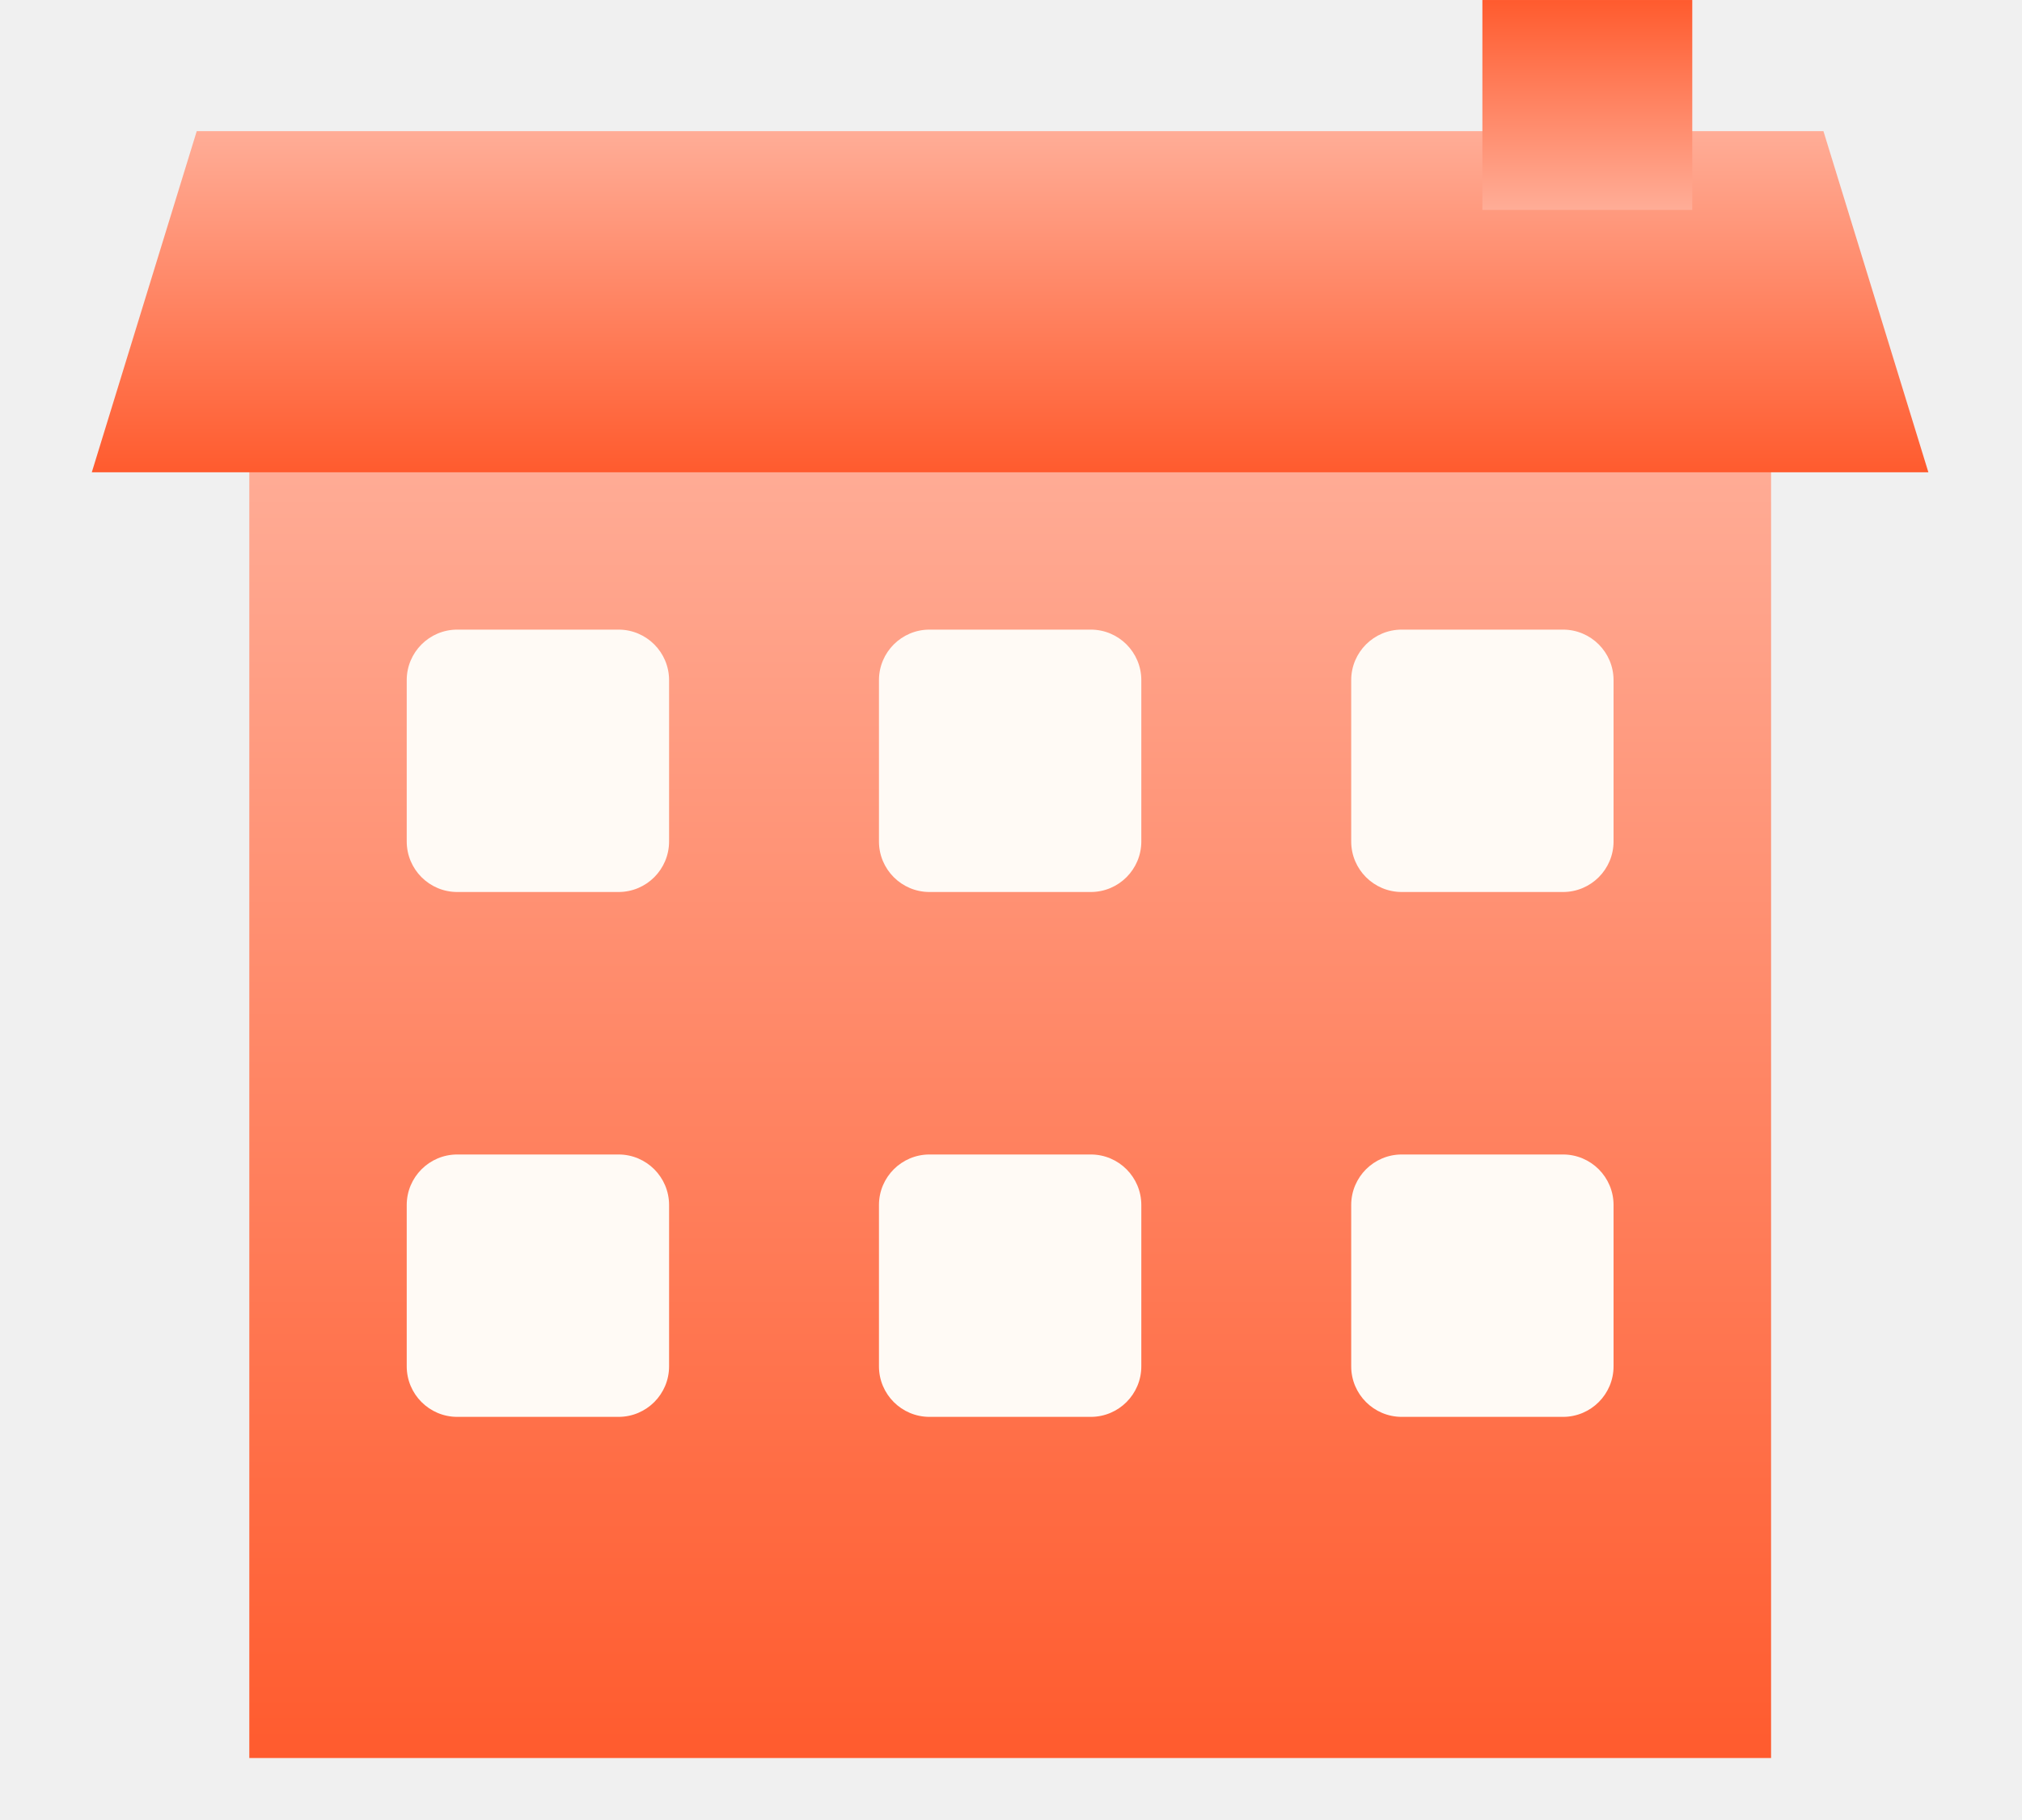
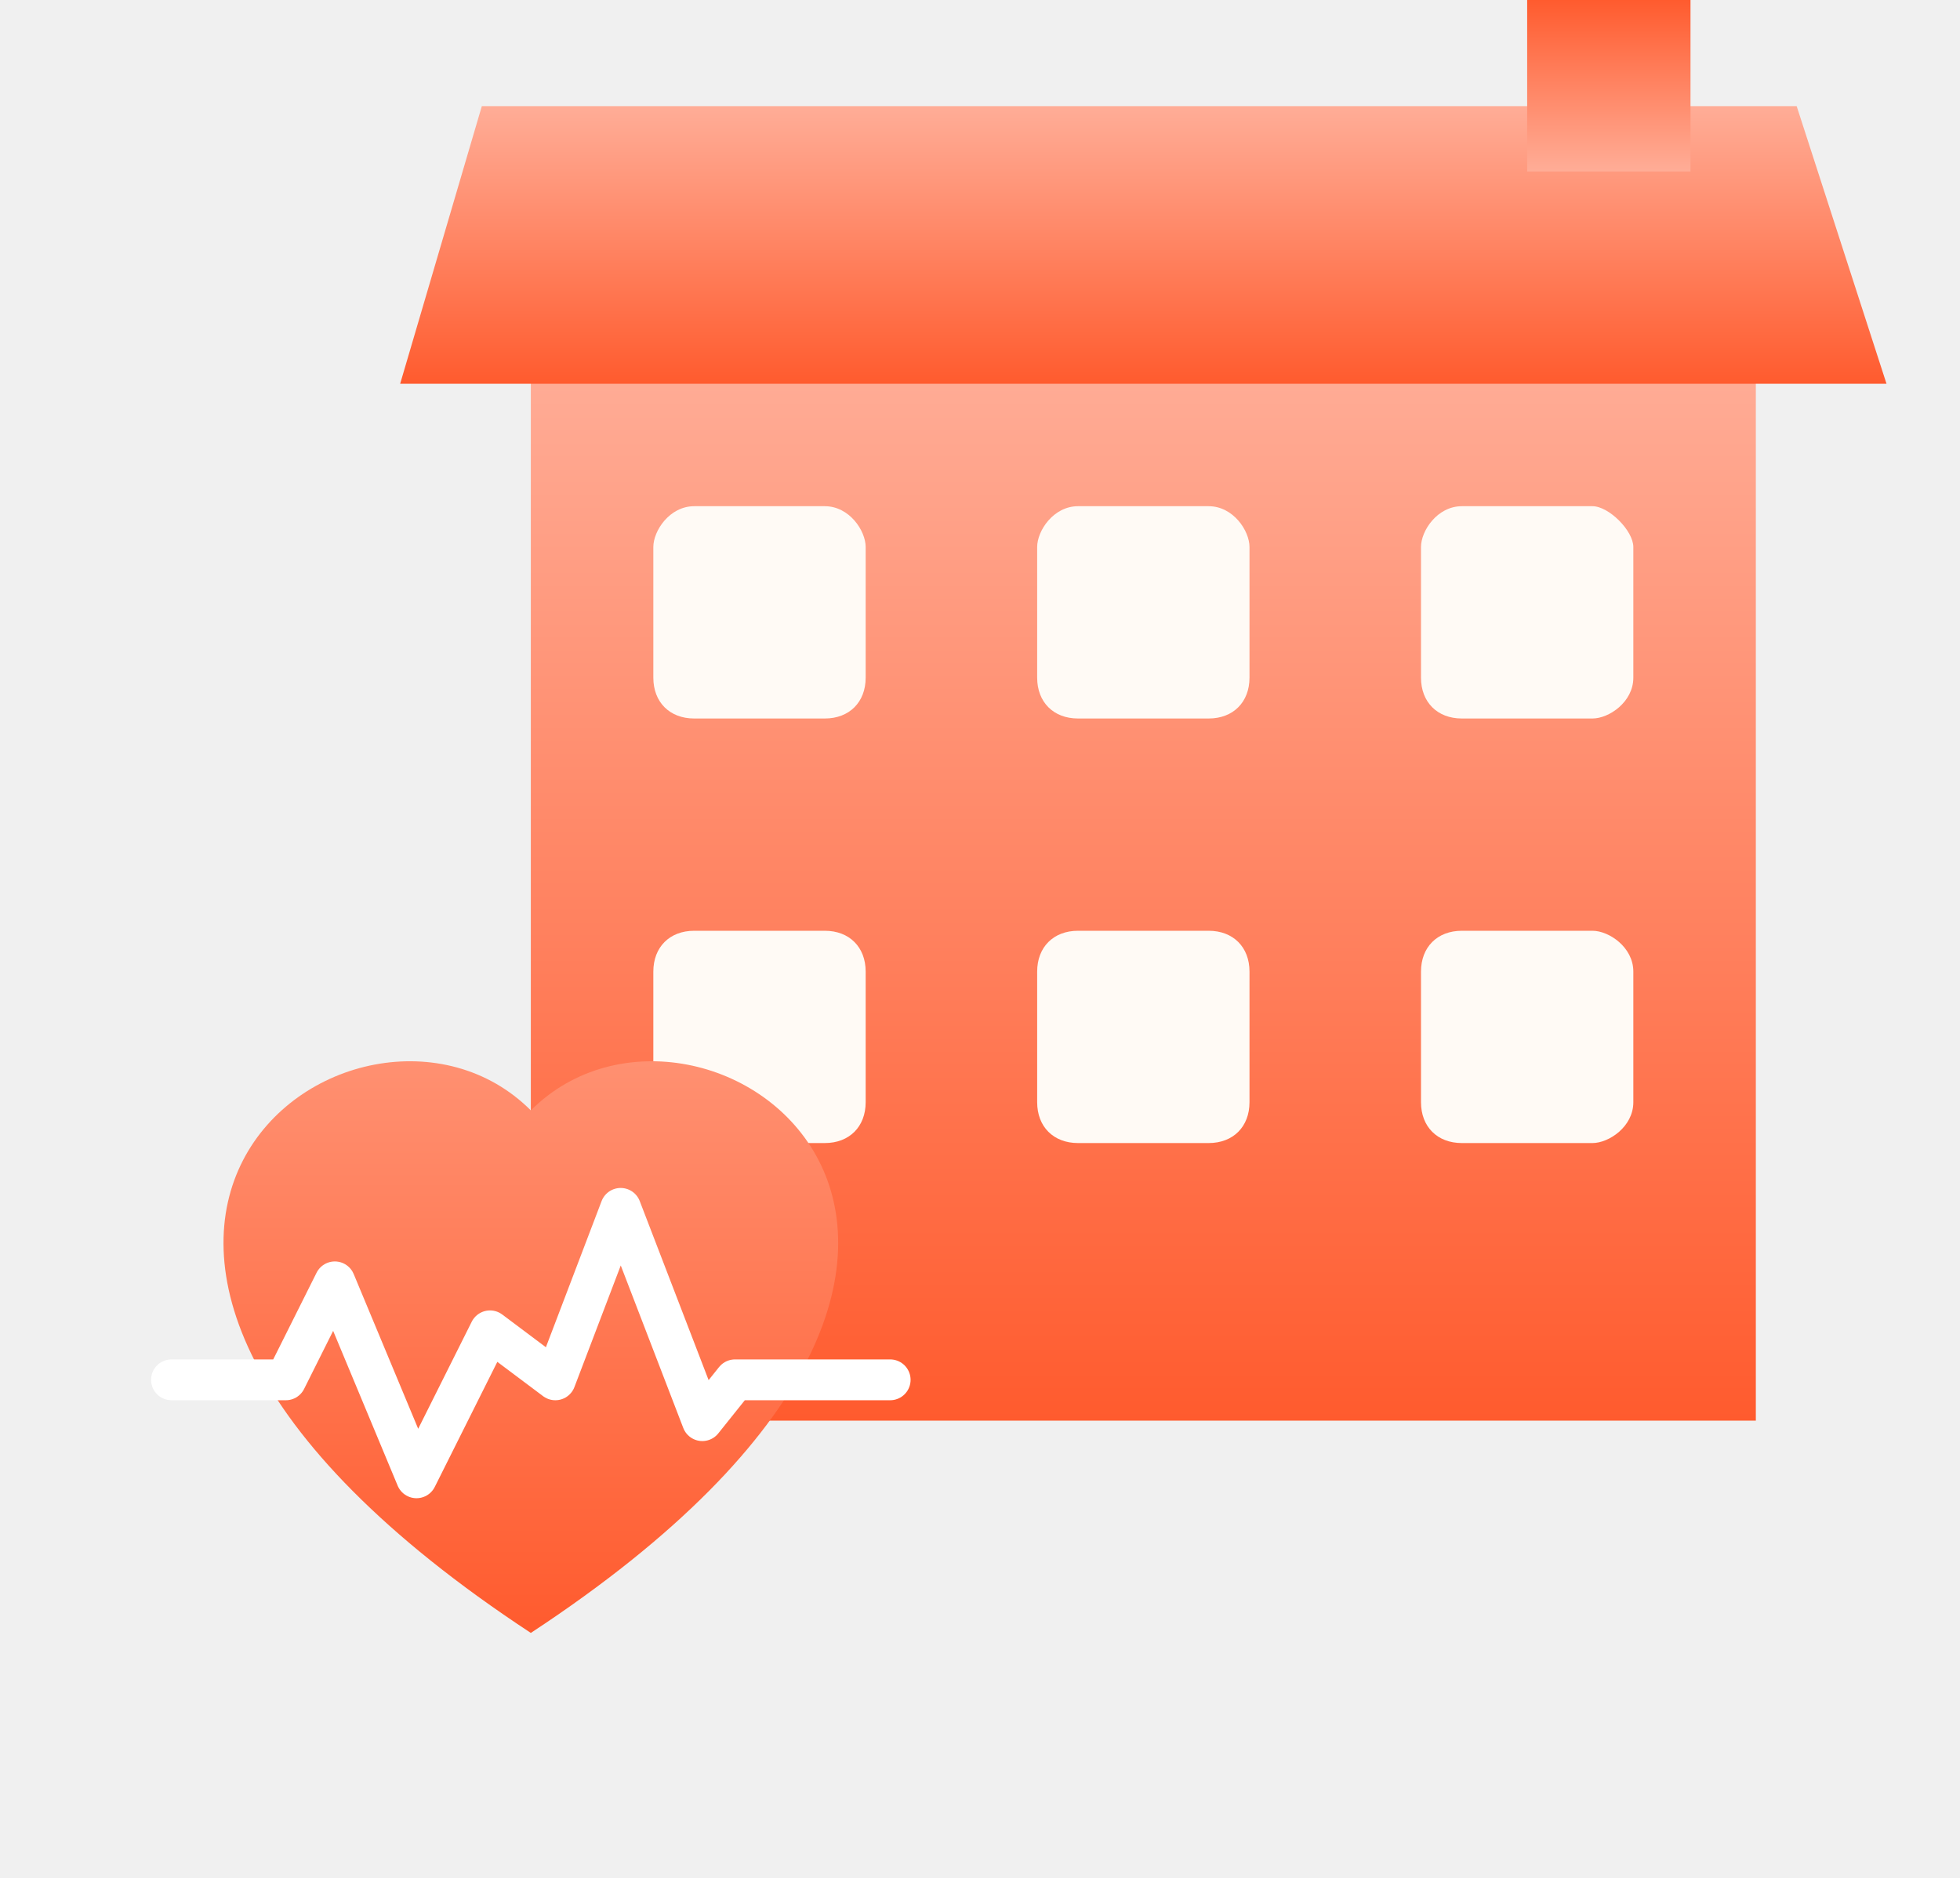
- <svg xmlns="http://www.w3.org/2000/svg" width="20" height="18" viewBox="0 0 20 18" fill="none">
-   <rect x="2.466" y="4.411" width="15.052" height="12.976" fill="url(#paint0_linear_11_1101)" />
-   <path d="M1.946 1.297H18.036L19.074 4.671H0.908L1.946 1.297Z" fill="url(#paint1_linear_11_1101)" />
-   <rect width="2.076" height="2.076" transform="matrix(1 0 0 -1 14.6626 2.07617)" fill="url(#paint2_linear_11_1101)" />
-   <rect x="4.023" y="6.227" width="2.595" height="2.595" rx="0.5" fill="#FFFAF5" />
-   <rect x="4.023" y="11.418" width="2.595" height="2.595" rx="0.5" fill="#FFFAF5" />
-   <rect x="8.694" y="6.227" width="2.595" height="2.595" rx="0.5" fill="#FFFAF5" />
-   <rect x="8.694" y="11.418" width="2.595" height="2.595" rx="0.5" fill="#FFFAF5" />
-   <rect x="13.365" y="6.227" width="2.595" height="2.595" rx="0.5" fill="#FFFAF5" />
-   <rect x="13.365" y="11.418" width="2.595" height="2.595" rx="0.5" fill="#FFFAF5" />
+ <svg xmlns="http://www.w3.org/2000/svg" version="1.2" viewBox="0 0 24 23" width="24" height="23">
  <defs>
-     <linearGradient id="paint0_linear_11_1101" x1="9.991" y1="4.411" x2="9.991" y2="17.387" gradientUnits="userSpaceOnUse">
-       <stop stop-color="#FFAD97" />
-       <stop offset="1" stop-color="#FF5B2E" />
+     <linearGradient id="P" gradientUnits="userSpaceOnUse" />
+     <linearGradient id="g1" x1="14" y1="4.4" x2="14" y2="17.4" href="#P">
+       <stop stop-color="#ffad97" />
+       <stop offset="1" stop-color="#ff5b2e" />
    </linearGradient>
-     <linearGradient id="paint1_linear_11_1101" x1="9.991" y1="1.297" x2="9.991" y2="4.671" gradientUnits="userSpaceOnUse">
-       <stop stop-color="#FFAD97" />
-       <stop offset="1" stop-color="#FF5B2E" />
+     <linearGradient id="g2" x1="14" y1="1.3" x2="14" y2="4.7" href="#P">
+       <stop stop-color="#ffad97" />
+       <stop offset="1" stop-color="#ff5b2e" />
    </linearGradient>
-     <linearGradient id="paint2_linear_11_1101" x1="1.038" y1="0" x2="1.038" y2="2.076" gradientUnits="userSpaceOnUse">
-       <stop stop-color="#FFAD97" />
-       <stop offset="1" stop-color="#FF5B2E" />
+     <linearGradient id="g3" x1="19.7" y1="2.1" x2="19.7" y2="0" href="#P">
+       <stop stop-color="#ffad97" />
+       <stop offset="1" stop-color="#ff5b2e" />
+     </linearGradient>
+     <linearGradient id="g4" x1="6.5" y1="13" x2="6.5" y2="20" href="#P">
+       <stop stop-color="#ff9071" />
+       <stop offset="1" stop-color="#ff5b2e" />
    </linearGradient>
  </defs>
+   <style>.a{fill:url(#g1)}.b{fill:url(#g2)}.c{fill:url(#g3)}.d{fill:#fffaf5}.e{fill:url(#g4)}.f{fill:none;stroke:#fff;stroke-linecap:round;stroke-linejoin:round;stroke-width:.5}</style>
+   <path class="a" d="m6.5 4.4h15v13h-15z" />
+   <path class="b" d="m5.9 1.3h16.1l1.1 3.4h-18.2z" />
+   <path class="c" d="m18.7 2.1h2v-2.1h-2z" />
+   <path class="d" d="m8 6.7c0-0.2 0.2-0.5 0.5-0.5h1.6c0.3 0 0.5 0.3 0.5 0.5v1.6c0 0.3-0.2 0.5-0.5 0.5h-1.6c-0.3 0-0.5-0.2-0.5-0.5z" />
+   <path class="d" d="m8 11.9c0-0.3 0.2-0.5 0.5-0.5h1.6c0.3 0 0.5 0.2 0.5 0.5v1.6c0 0.3-0.2 0.5-0.5 0.5h-1.6c-0.3 0-0.5-0.2-0.5-0.5z" />
+   <path class="d" d="m12.7 6.7c0-0.2 0.2-0.5 0.5-0.5h1.6c0.3 0 0.5 0.3 0.5 0.5v1.6c0 0.3-0.2 0.5-0.5 0.5h-1.6c-0.3 0-0.5-0.2-0.5-0.5z" />
+   <path class="d" d="m12.7 11.9c0-0.3 0.2-0.5 0.5-0.5h1.6c0.3 0 0.5 0.2 0.5 0.5v1.6c0 0.3-0.2 0.5-0.5 0.5h-1.6c-0.3 0-0.5-0.2-0.5-0.5z" />
+   <path class="d" d="m17.4 6.7c0-0.2 0.2-0.5 0.5-0.5h1.6c0.2 0 0.5 0.3 0.5 0.5v1.6c0 0.3-0.3 0.5-0.5 0.5h-1.6c-0.3 0-0.5-0.2-0.5-0.5z" />
+   <path class="d" d="m17.4 11.9c0-0.3 0.2-0.5 0.5-0.5h1.6c0.2 0 0.5 0.2 0.5 0.5v1.6c0 0.3-0.3 0.5-0.5 0.5h-1.6c-0.3 0-0.5-0.2-0.5-0.5z" />
+   <path fill-rule="evenodd" class="e" d="m6.5 13.6c2.1-2.1 7.3 1.6 0 6.4-7.3-4.8-2.1-8.5 0-6.4z" />
+   <path class="f" d="m2.1 16.9h1.4l0.6-1.2 1 2.4 0.9-1.8 0.8 0.6 0.8-2.1 1 2.6 0.4-0.5h1.9" />
</svg>
